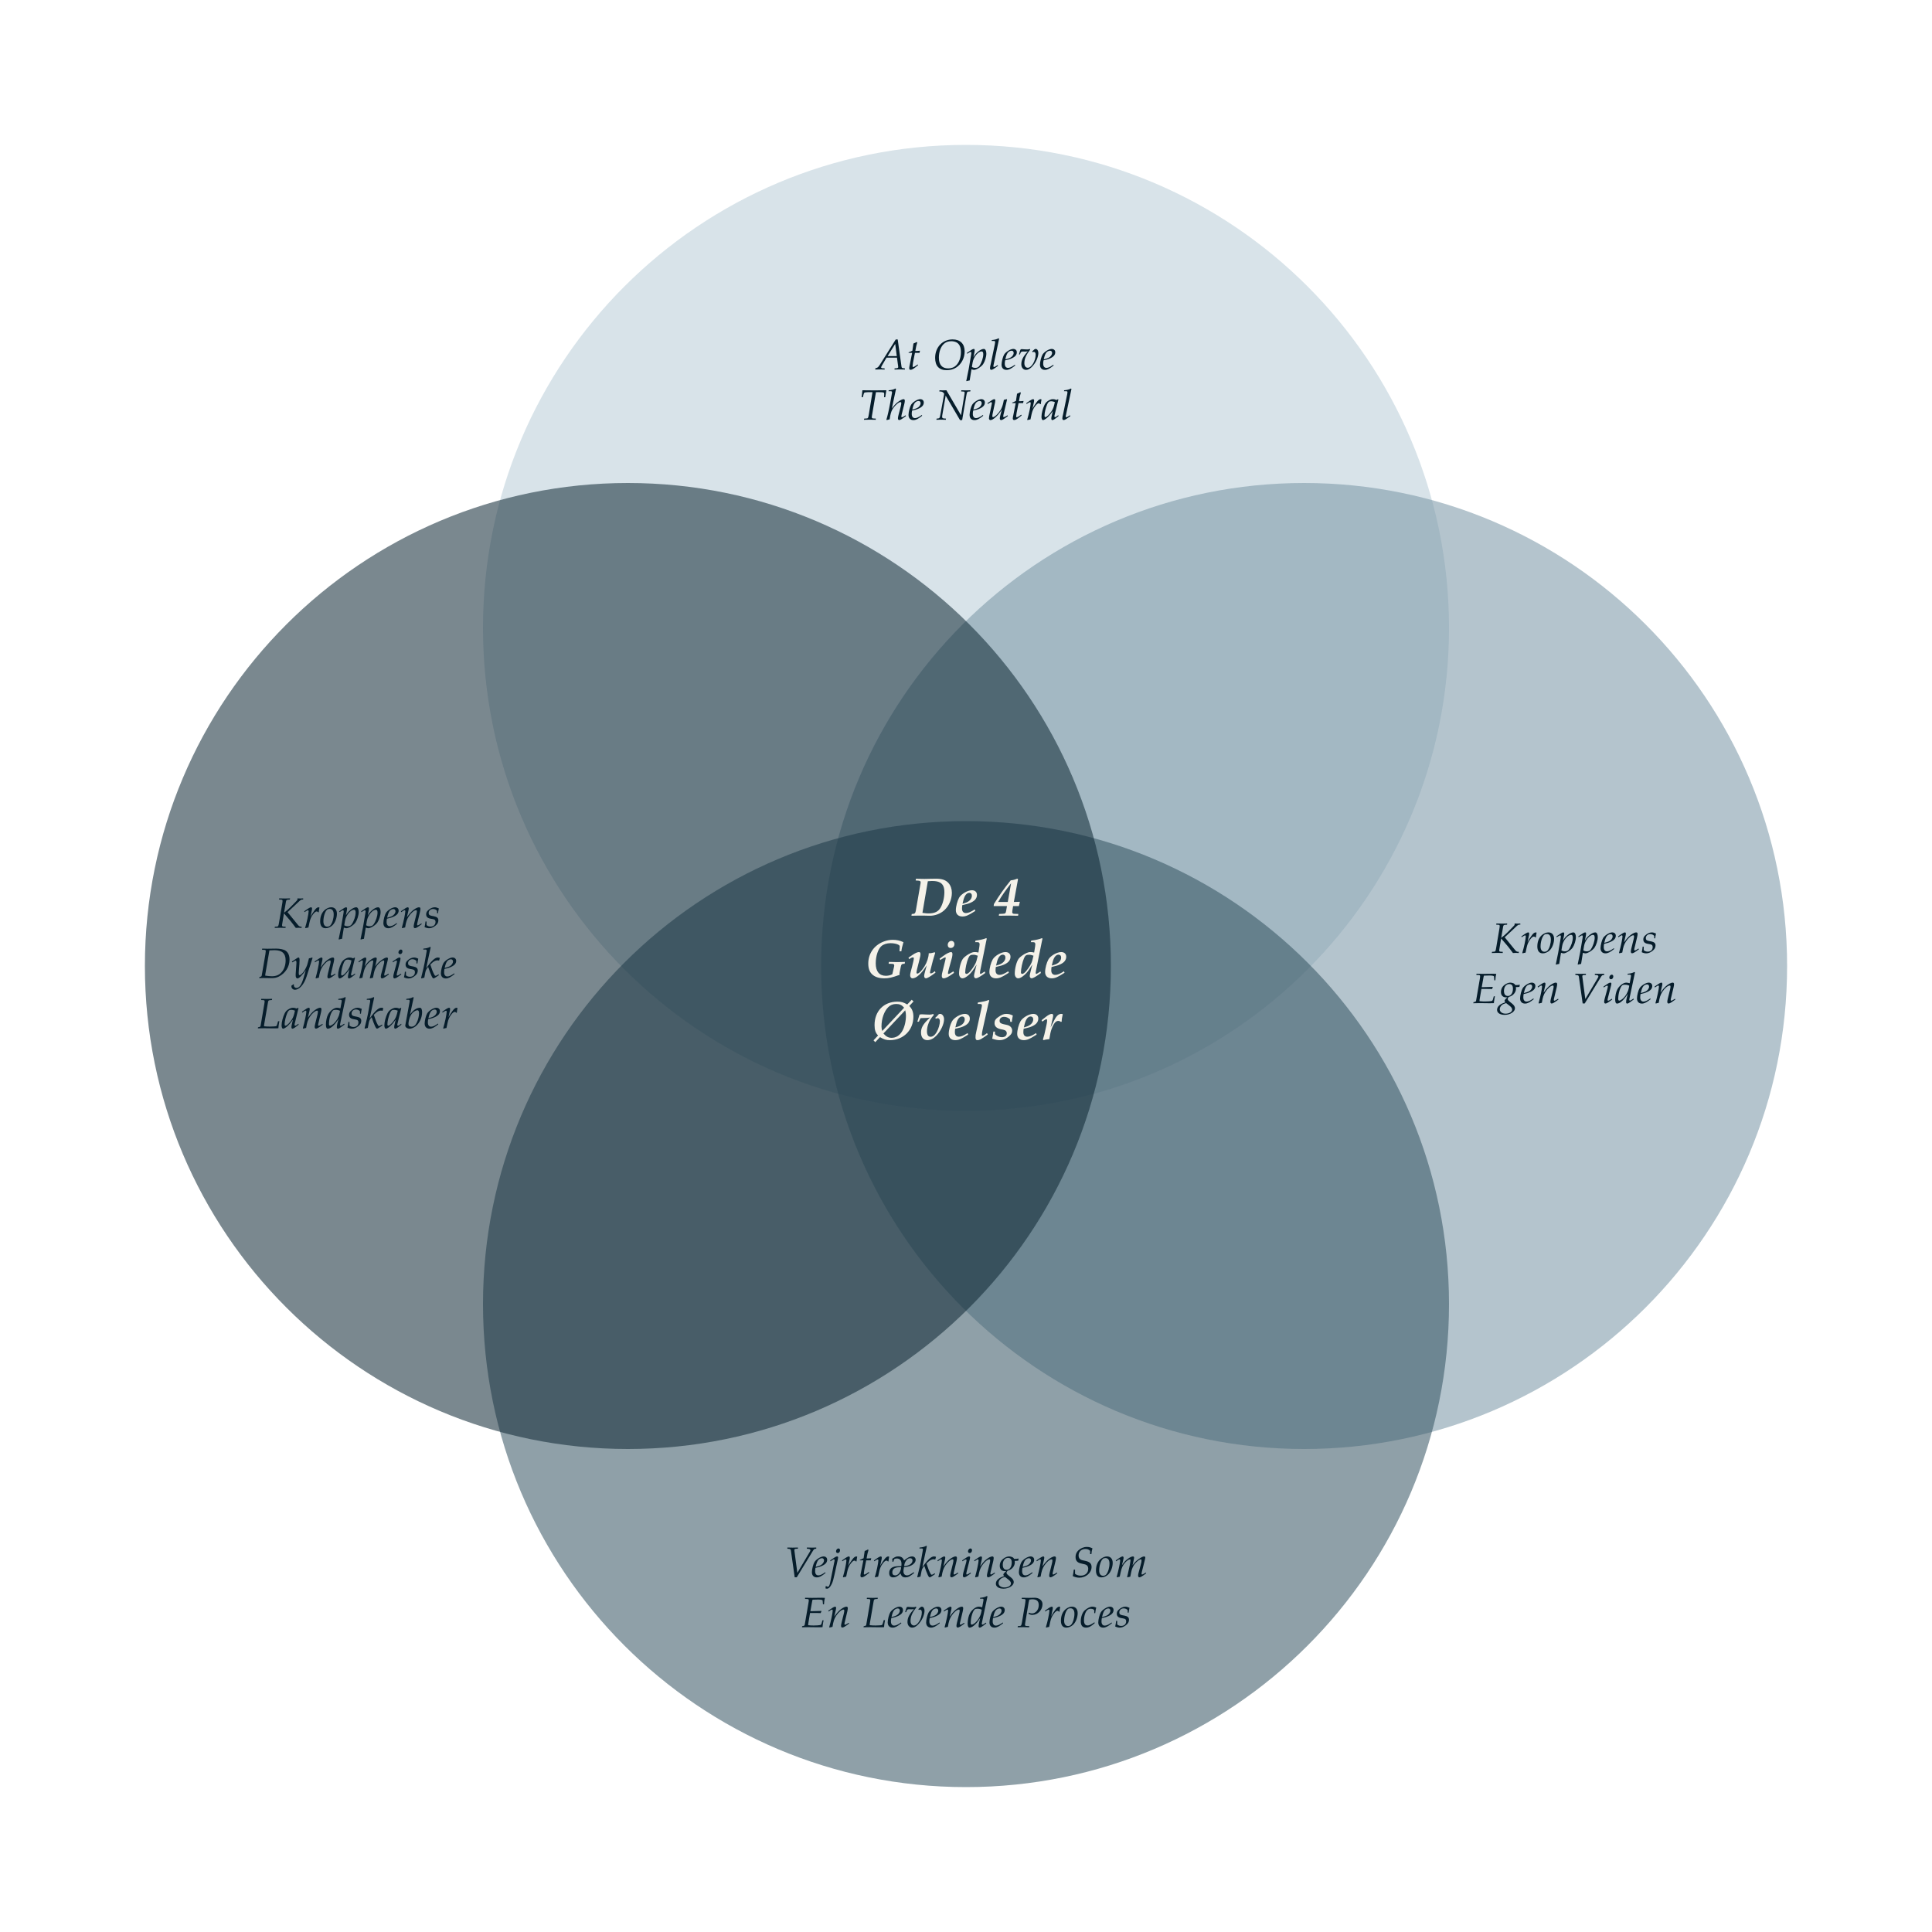
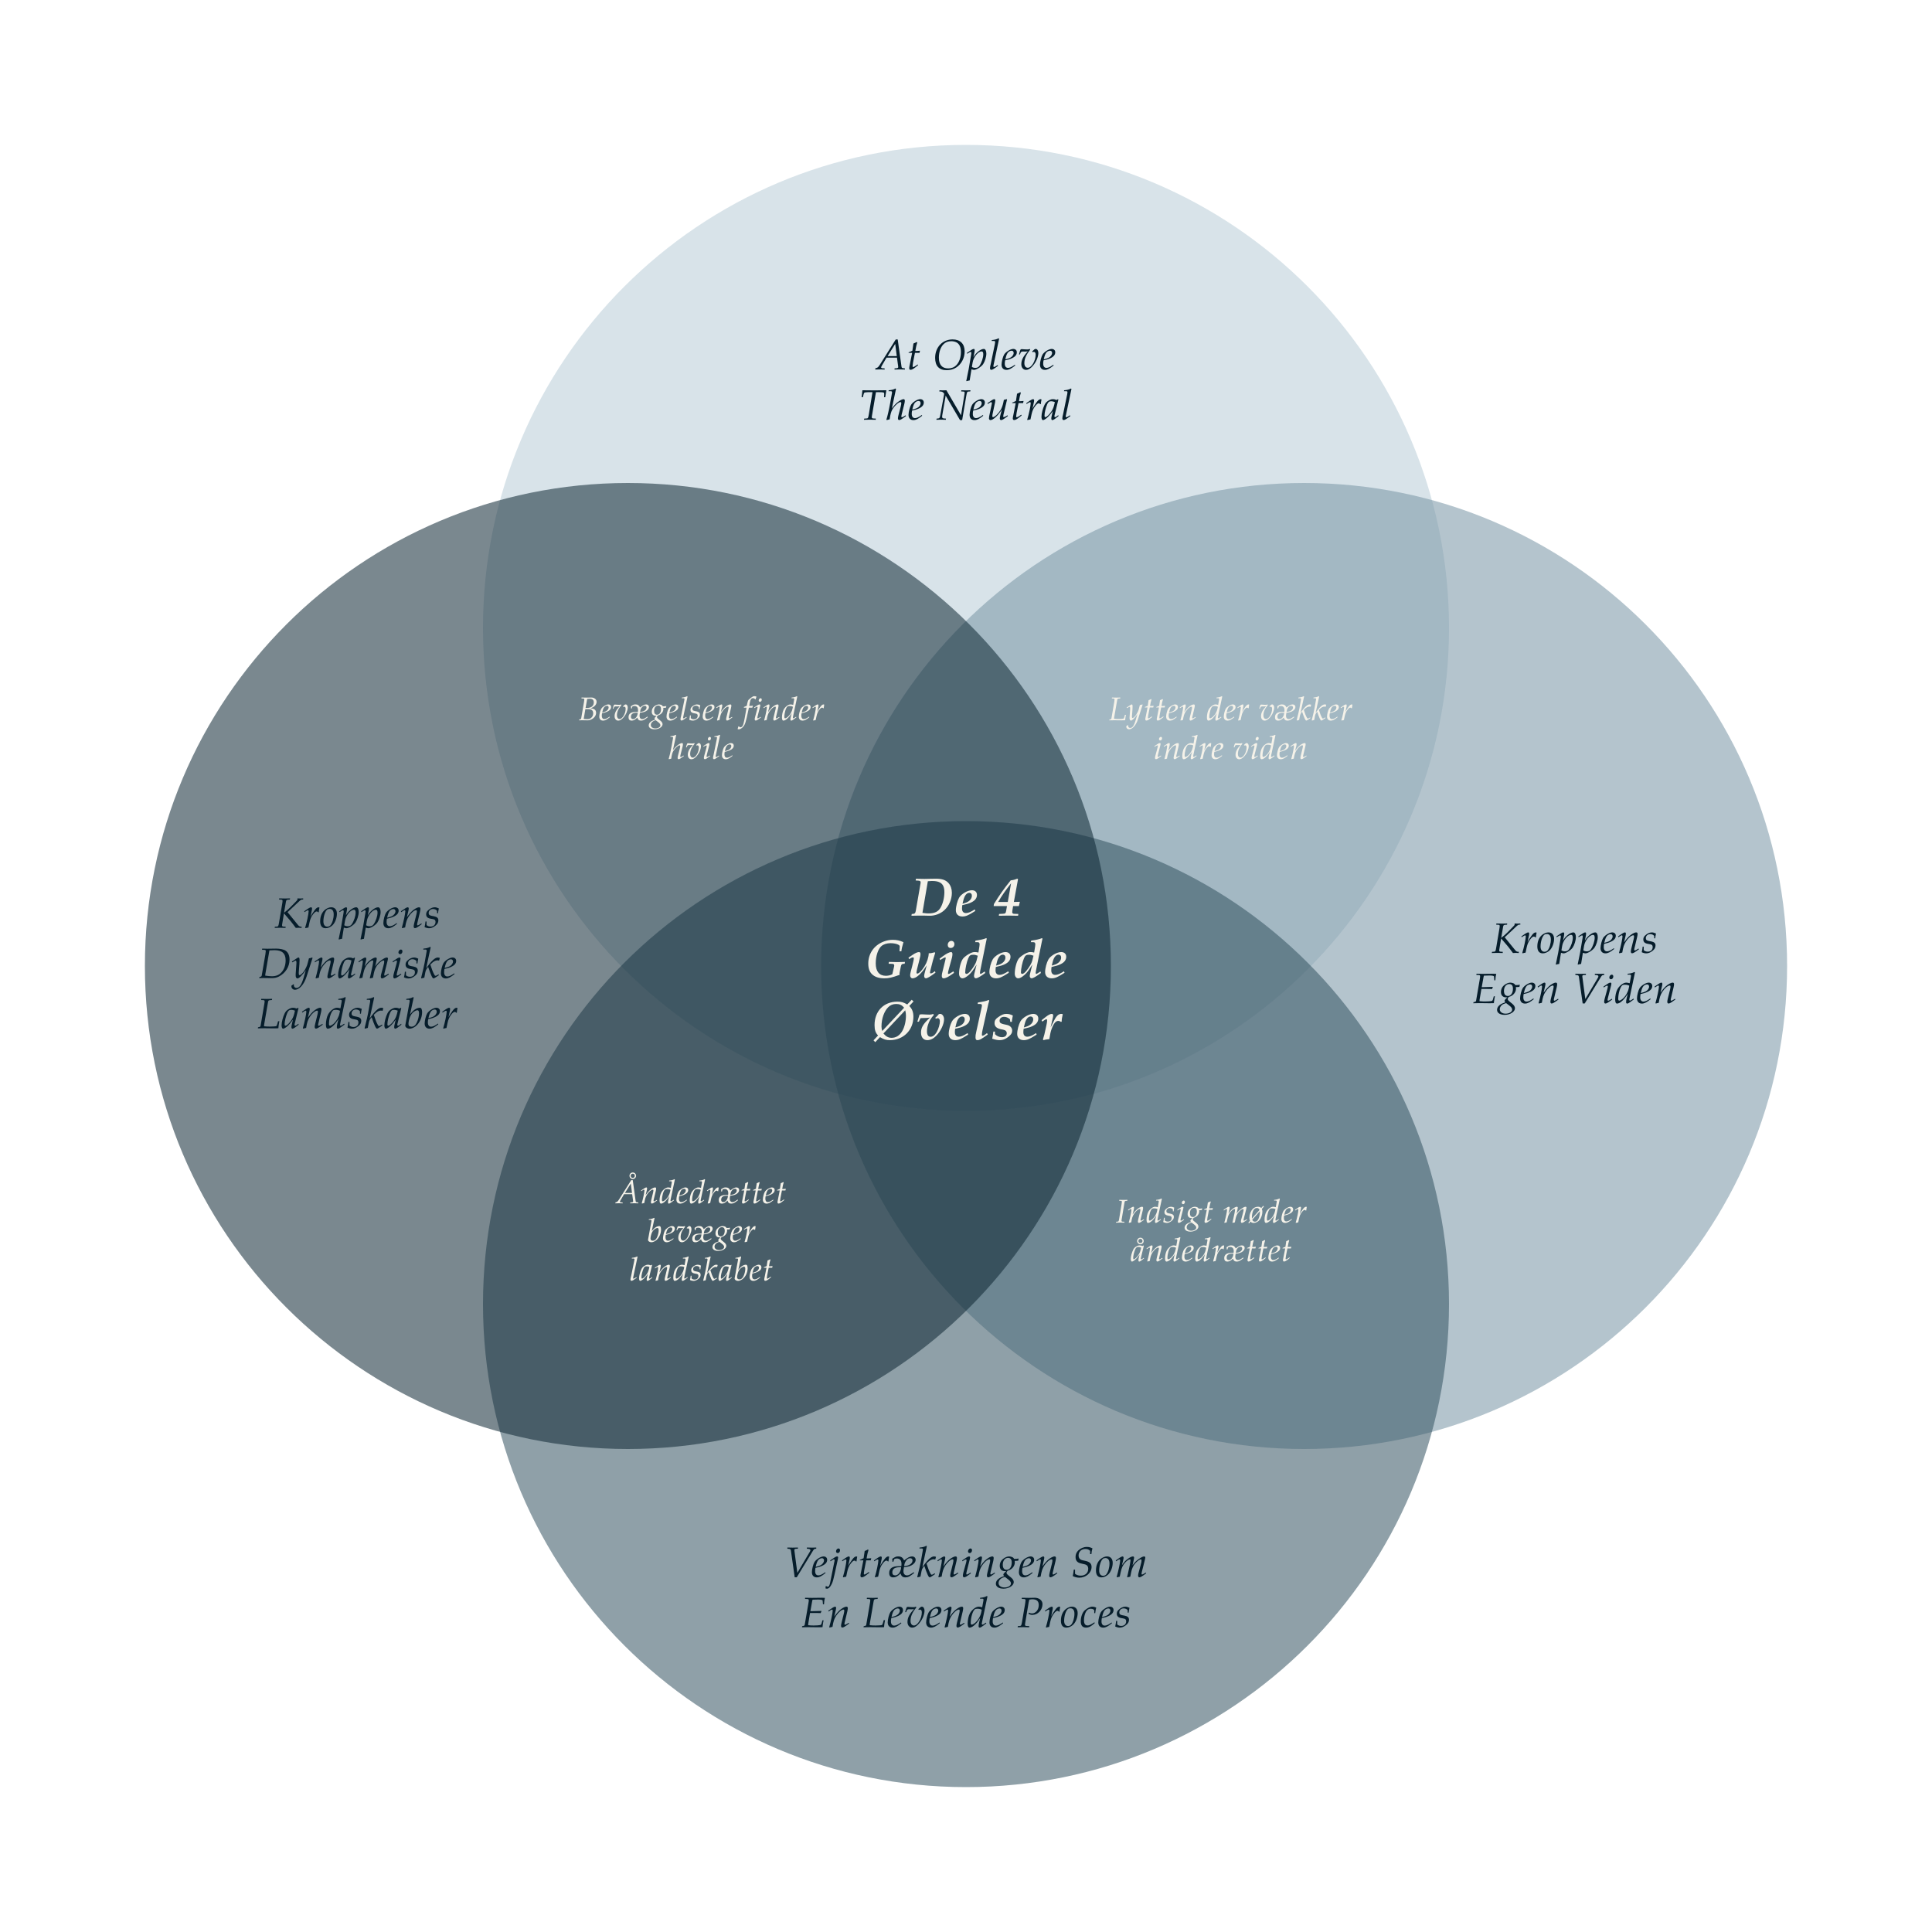
<svg xmlns="http://www.w3.org/2000/svg" viewBox="0 0 1000 1000" style="font-family: 'TeX Gyre Pagella', Palatino, serif;">
  <rect width="1000" height="1000" fill="#ffffff" />
  <g style="mix-blend-mode: multiply;">
    <circle cx="500" cy="325" r="250" fill="#B7CBD6" fill-opacity="0.55" />
    <circle cx="675" cy="500" r="250" fill="#7794A4" fill-opacity="0.55" />
    <circle cx="500" cy="675" r="250" fill="#345261" fill-opacity="0.55" />
    <circle cx="325" cy="500" r="250" fill="#0E2733" fill-opacity="0.55" />
  </g>
  <g font-style="italic" font-weight="500" text-anchor="middle" dominant-baseline="middle" letter-spacing="0.015em" font-size="22" fill="#061D2B">
    <text x="500" y="185">At Opleve</text>
    <text x="500" y="211">The Neutral</text>
    <text x="815" y="487">Kroppens</text>
    <text x="815" y="513">Egen Viden</text>
    <text x="500" y="810">Vejrtrækningen Som</text>
    <text x="500" y="836">En Levende Proces</text>
    <text x="185" y="474">Kroppens</text>
    <text x="185" y="500">Dynamiske</text>
    <text x="185" y="526">Landskaber</text>
  </g>
+   <g font-style="italic" font-weight="500" text-anchor="middle" dominant-baseline="middle" letter-spacing="0.015em" font-size="17" fill="#F5F2E9">
+     <text x="637" y="368">Lytten der vækker</text>
+     <text x="637" y="388">indre viden</text>
+     <text x="627" y="628">Indsigt møder</text>
+     <text x="627" y="648">åndedrættet</text>
+     <text x="363" y="618">Åndedrættet</text>
+     <text x="363" y="638">bevæger</text>
+     <text x="363" y="658">landskabet</text>
+     <text x="363" y="368">Bevægelsen finder</text>
+     <text x="363" y="388">hvile</text>
+   </g>
  <g font-style="italic" font-weight="700" text-anchor="middle" dominant-baseline="middle" letter-spacing="0.015em" fill="#F5F2E9" font-size="28">
    <text x="500" y="466">De 4</text>
    <text x="500" y="498">Guidede</text>
    <text x="500" y="530">Øvelser</text>
  </g>
</svg>
